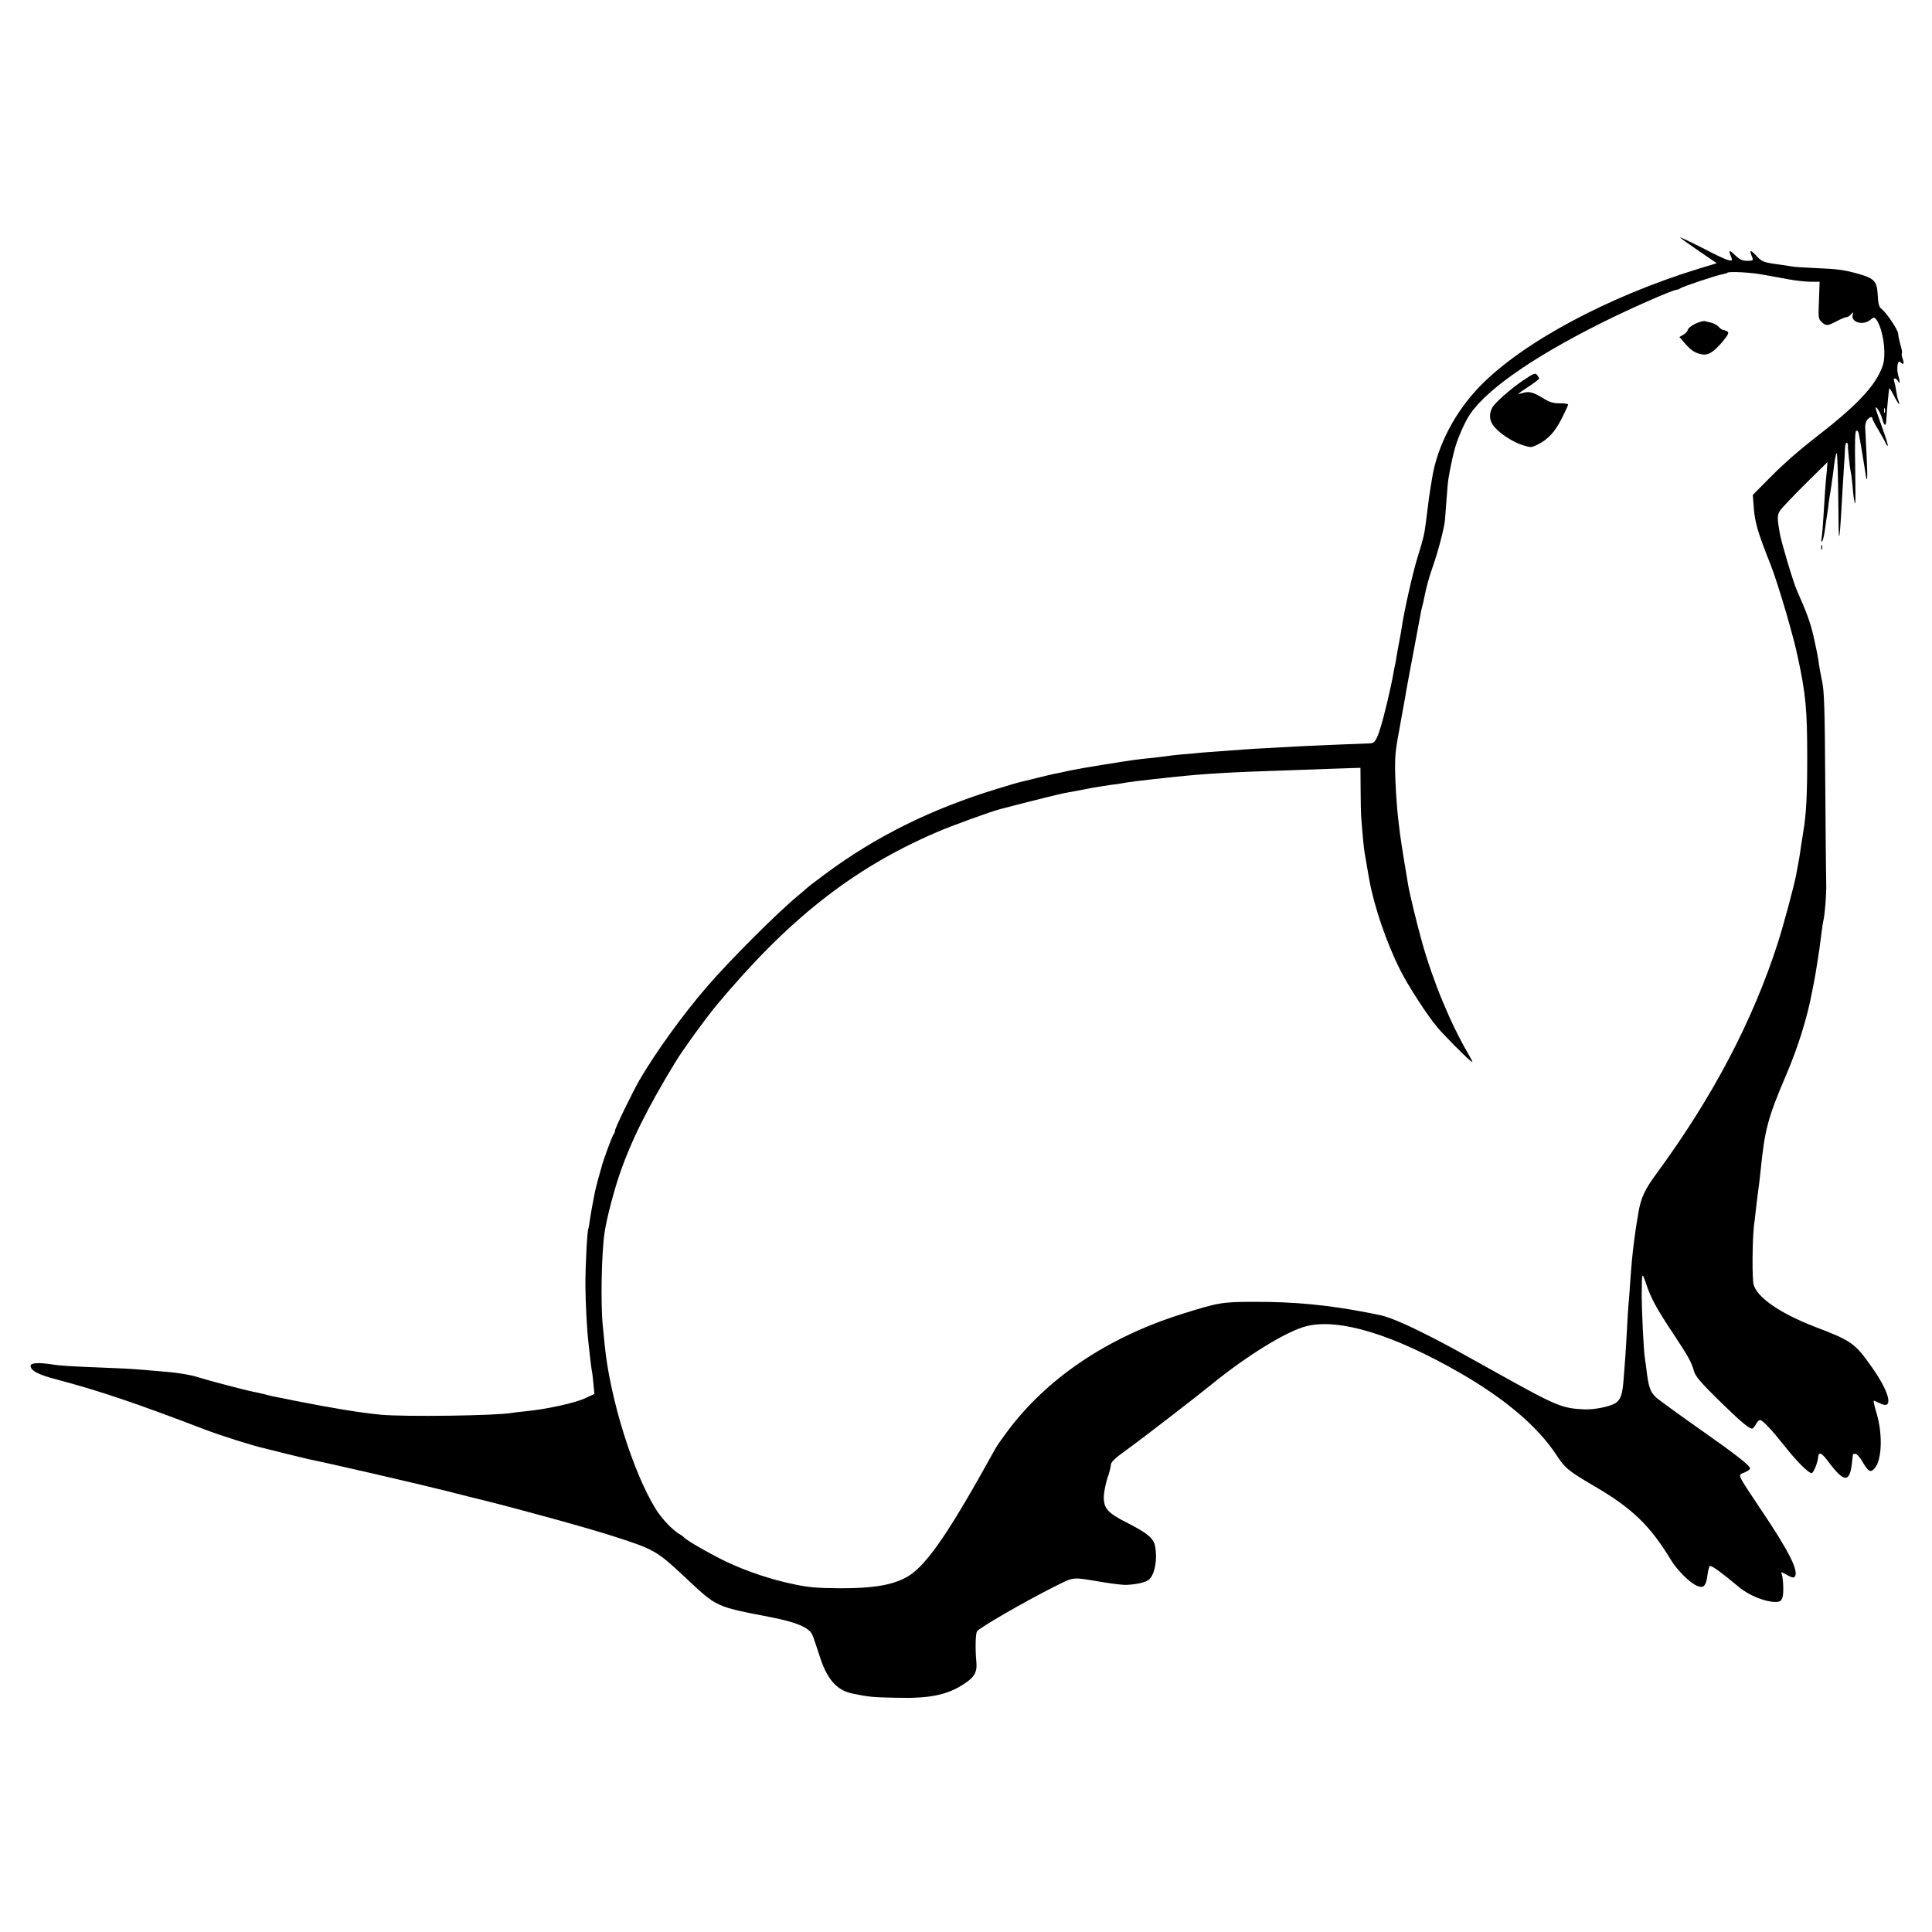
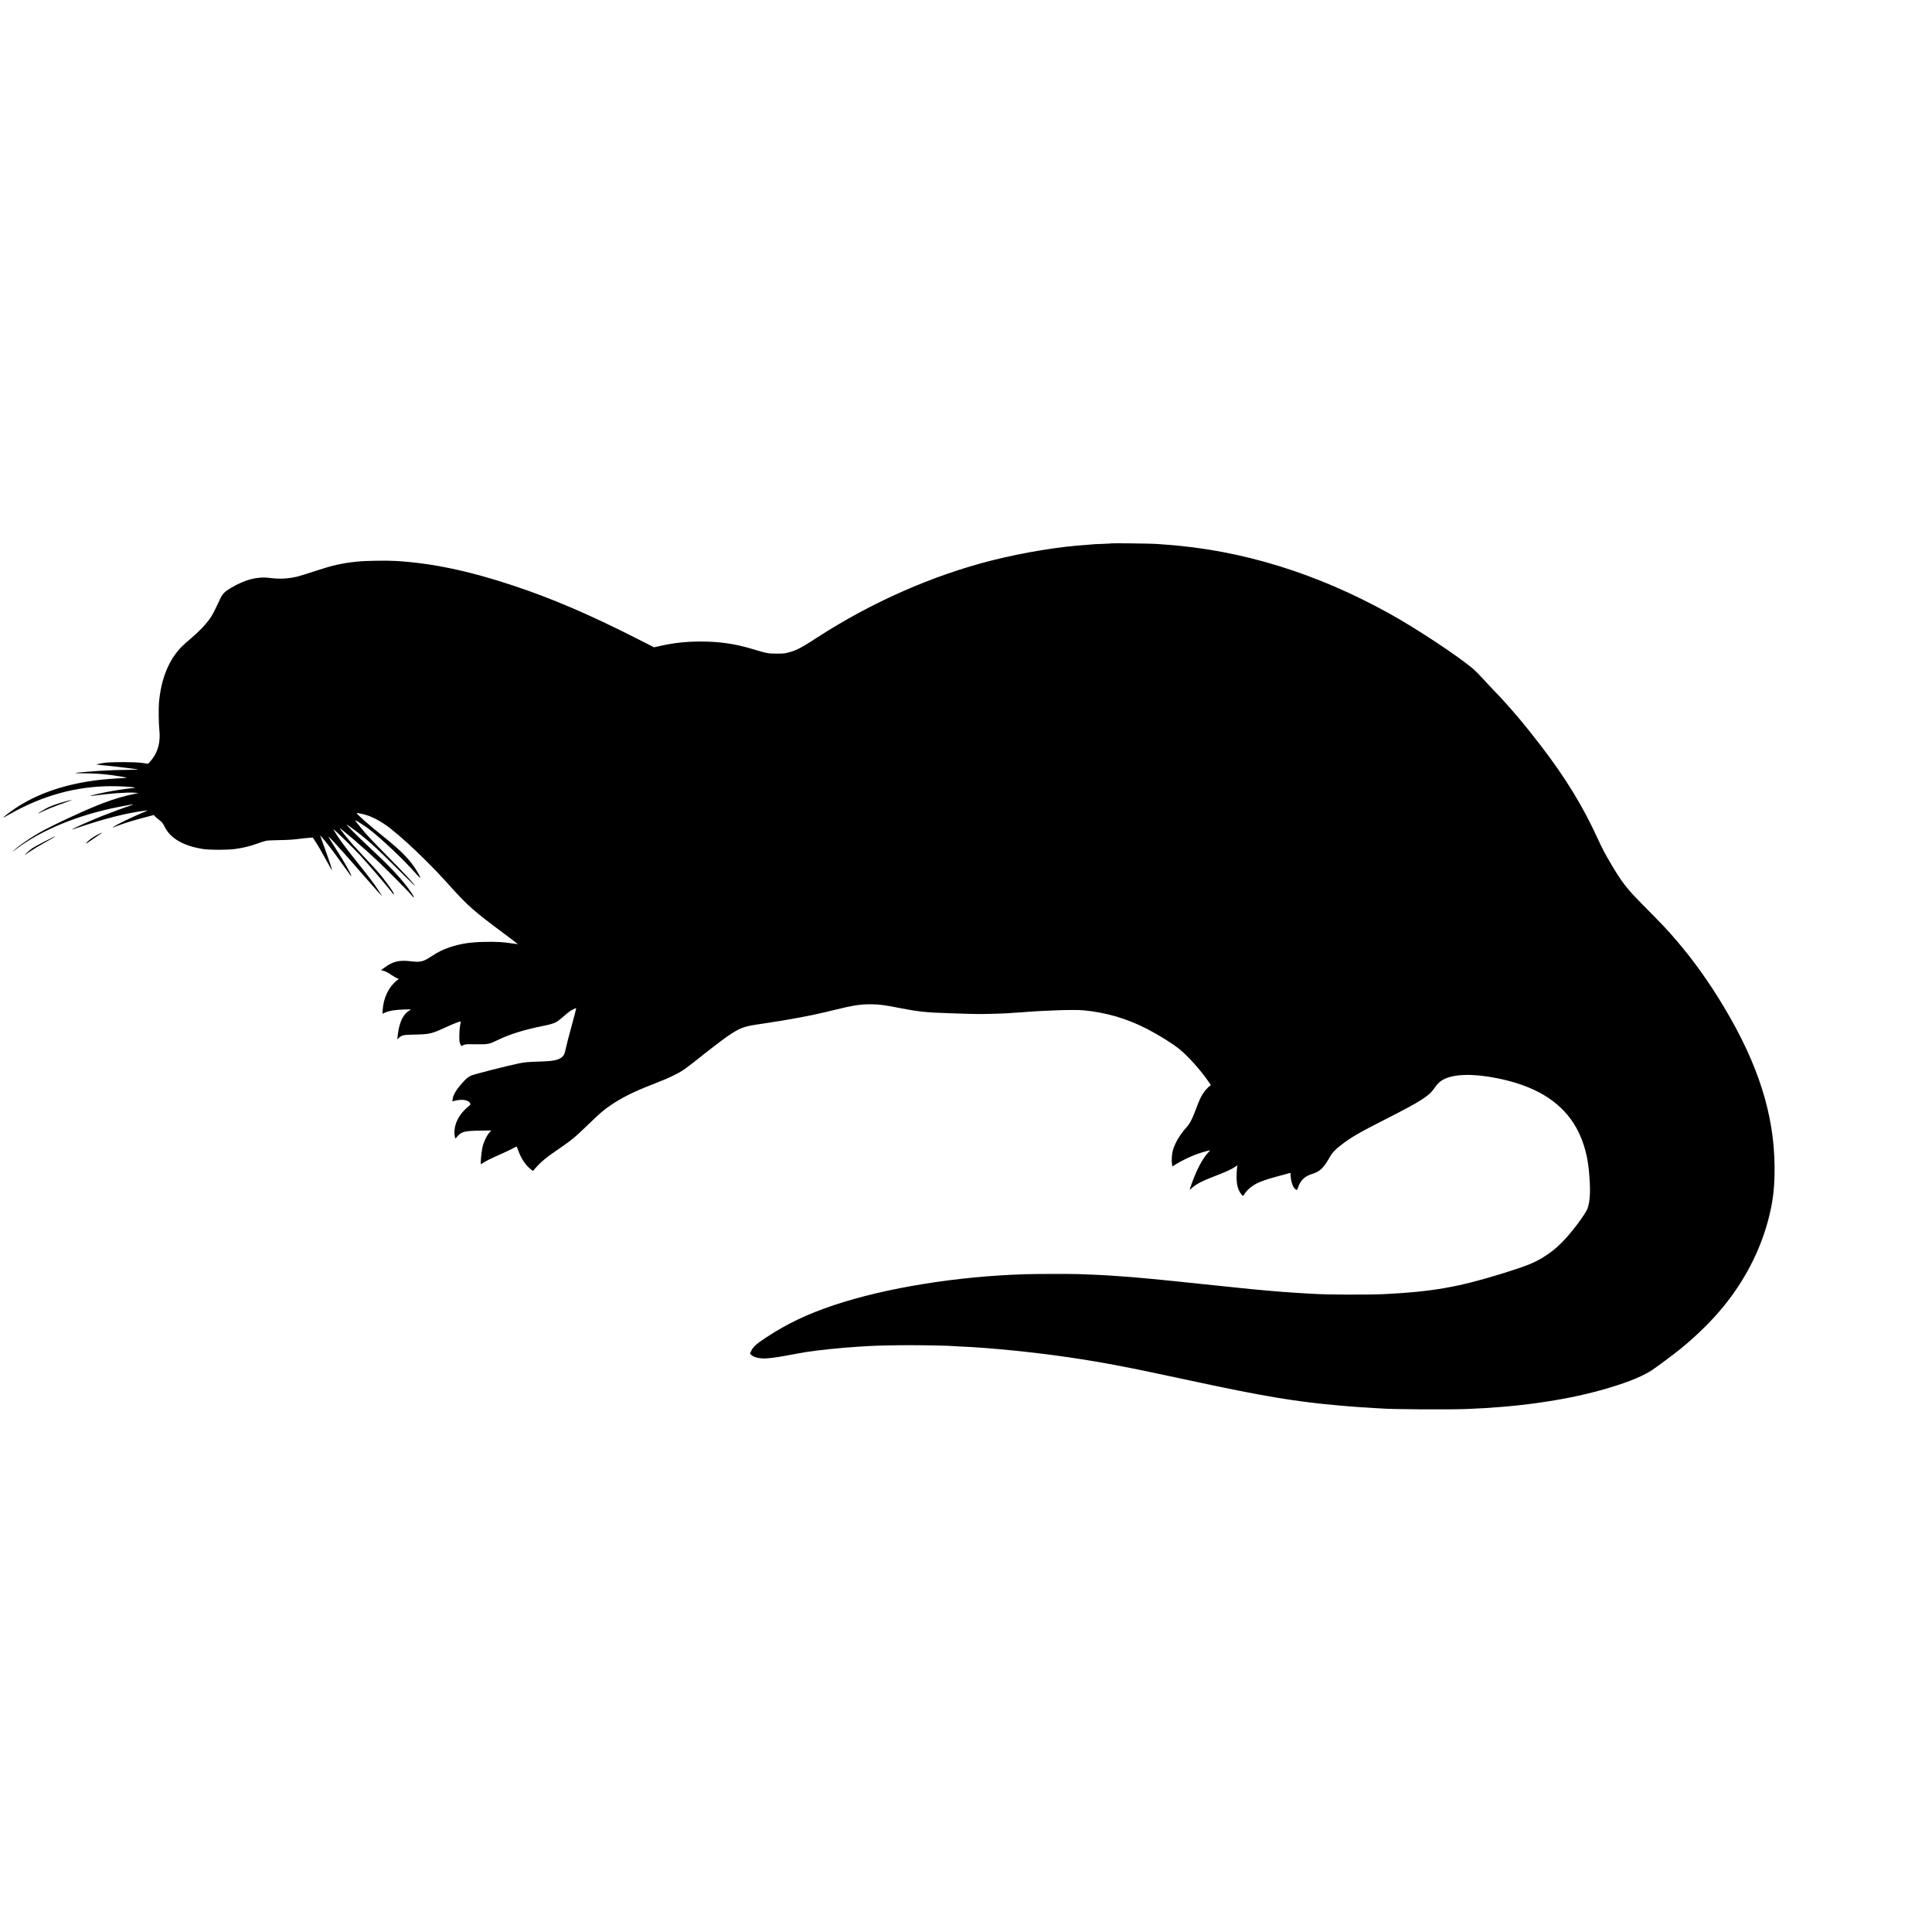
- <svg xmlns="http://www.w3.org/2000/svg" version="1.0" width="1200pt" height="1200pt" viewBox="0 0 1200 1200" preserveAspectRatio="xMidYMid meet">
-   <g transform="translate(0,1200) scale(0.1,-0.1)" fill="#000000" stroke="none">
-     <path d="M10437 10523 c11 -10 67 -49 124 -88 l102 -70 -109 -33 c-563 -173 -1091 -455 -1358 -727 -158 -161 -269 -374 -301 -575 -3 -19 -7 -46 -10 -60 -2 -14 -7 -44 -10 -67 -3 -24 -7 -60 -10 -80 -3 -21 -7 -56 -10 -78 -8 -64 -15 -93 -51 -209 -29 -94 -82 -327 -98 -436 -3 -19 -10 -60 -16 -90 -6 -30 -13 -71 -16 -90 -3 -19 -7 -42 -9 -50 -2 -8 -7 -31 -10 -50 -13 -78 -58 -270 -81 -341 -24 -78 -37 -96 -64 -96 -31 -1 -377 -15 -430 -18 -30 -2 -111 -6 -180 -10 -69 -3 -145 -8 -170 -10 -25 -2 -85 -6 -135 -10 -49 -3 -110 -8 -135 -10 -25 -3 -74 -7 -110 -10 -36 -3 -76 -7 -90 -10 -14 -2 -54 -7 -90 -11 -112 -11 -126 -13 -325 -45 -71 -11 -161 -27 -200 -35 -38 -9 -81 -18 -95 -20 -14 -3 -61 -14 -105 -25 -44 -11 -90 -22 -102 -25 -12 -2 -80 -22 -151 -44 -409 -125 -755 -297 -1067 -529 -55 -41 -105 -79 -111 -85 -6 -6 -32 -28 -57 -49 -130 -107 -427 -404 -567 -567 -148 -171 -319 -408 -419 -580 -46 -81 -151 -297 -151 -312 0 -8 -4 -18 -9 -23 -8 -9 -68 -171 -75 -205 -2 -8 -11 -40 -20 -70 -8 -30 -17 -66 -20 -80 -3 -14 -9 -48 -15 -77 -6 -29 -13 -74 -17 -100 -3 -26 -8 -50 -9 -53 -8 -13 -19 -228 -19 -350 1 -116 9 -274 19 -360 2 -14 6 -54 10 -90 4 -36 9 -74 11 -85 3 -11 7 -48 10 -81 l6 -62 -58 -27 c-62 -29 -239 -68 -364 -80 -41 -4 -83 -9 -92 -11 -94 -17 -665 -25 -813 -11 -134 13 -302 41 -540 88 -55 11 -111 23 -125 25 -14 3 -43 10 -65 16 -22 5 -51 12 -64 14 -43 8 -293 74 -338 89 -51 17 -141 31 -263 40 -47 4 -102 8 -122 10 -20 2 -110 7 -200 10 -222 9 -275 12 -328 21 -80 12 -130 9 -130 -9 0 -31 49 -56 165 -86 258 -68 498 -149 920 -311 91 -35 306 -103 365 -115 8 -2 69 -17 135 -34 66 -16 131 -32 145 -35 126 -25 688 -155 850 -196 113 -29 210 -53 215 -54 232 -57 661 -175 825 -228 256 -82 270 -90 455 -264 189 -177 178 -172 524 -239 158 -31 237 -64 257 -110 7 -16 25 -70 41 -119 46 -152 108 -225 208 -245 102 -21 123 -23 265 -26 214 -6 326 17 431 88 63 41 80 74 73 138 -7 77 -5 168 4 186 12 21 299 187 481 278 127 63 102 61 306 27 61 -10 124 -17 140 -16 68 3 123 16 143 34 36 34 52 128 36 209 -10 47 -49 79 -168 140 -127 64 -151 91 -150 166 1 28 11 78 22 113 12 34 22 72 22 85 1 16 25 40 98 92 76 54 439 334 522 402 225 184 478 339 599 367 204 48 536 -54 949 -291 279 -161 479 -330 595 -504 60 -91 76 -104 247 -204 231 -136 340 -242 469 -455 39 -64 118 -142 162 -160 40 -17 56 -1 64 65 4 28 10 54 14 58 8 8 68 -36 184 -132 61 -51 161 -91 225 -91 26 0 35 5 43 27 10 27 5 136 -8 155 -3 6 13 -1 36 -14 34 -19 43 -20 50 -9 23 36 -40 160 -209 411 -156 234 -148 216 -105 234 19 8 35 19 35 25 0 18 -91 89 -315 246 -124 87 -243 174 -265 192 -40 35 -51 65 -65 188 -4 28 -8 60 -10 72 -6 39 -18 286 -18 368 1 160 1 158 28 79 29 -87 65 -153 166 -305 94 -142 116 -181 130 -234 9 -32 38 -67 142 -170 150 -147 208 -197 224 -187 5 4 15 17 22 30 6 12 17 22 23 22 16 0 75 -64 157 -167 68 -87 144 -163 163 -163 12 0 38 65 41 100 3 35 22 27 62 -27 99 -133 134 -135 148 -8 3 28 6 51 6 53 1 1 8 2 16 2 8 0 26 -20 40 -44 40 -69 53 -76 80 -44 44 51 49 208 12 336 -14 45 -22 82 -18 82 3 0 19 -7 35 -15 90 -47 67 61 -48 224 -105 149 -125 163 -356 251 -212 82 -356 181 -378 261 -10 35 -8 276 2 364 4 28 9 73 12 100 3 28 9 79 14 115 5 36 12 92 15 125 26 259 44 329 160 600 66 155 119 320 149 460 26 127 29 143 45 245 10 63 13 82 26 185 3 28 8 57 10 65 9 34 20 169 18 225 -1 33 -4 314 -6 625 -3 473 -6 577 -20 640 -9 42 -19 98 -22 125 -4 28 -18 97 -31 154 -21 89 -41 143 -104 286 -21 46 -95 294 -105 350 -17 97 -17 116 1 143 9 15 80 89 156 165 l139 137 -5 -62 c-7 -67 -12 -136 -21 -288 -3 -52 -8 -108 -11 -125 -3 -21 -1 -25 5 -15 5 8 12 40 16 70 4 30 9 62 10 71 2 9 6 38 10 65 3 27 7 58 9 69 4 19 18 118 21 140 10 88 19 135 23 130 5 -5 9 -145 11 -379 2 -220 7 -182 27 179 4 61 8 126 9 145 2 19 4 54 4 78 1 23 5 42 10 42 6 0 10 -8 9 -17 -1 -24 12 -144 17 -163 3 -8 7 -46 11 -83 6 -74 11 -107 17 -114 2 -2 2 97 0 221 -3 150 -1 226 6 230 6 4 13 -3 16 -16 6 -28 35 -199 42 -248 11 -76 14 -37 7 105 -4 83 -8 164 -9 180 -1 17 5 38 13 48 17 19 32 22 32 7 0 -5 17 -38 38 -72 21 -35 41 -72 45 -82 4 -10 10 -17 12 -14 3 2 -13 54 -35 114 -22 60 -40 114 -40 119 1 20 31 -30 41 -67 12 -45 23 -49 25 -10 4 70 16 197 19 200 2 2 15 -19 29 -47 27 -52 42 -69 27 -28 -5 12 -11 40 -14 62 -3 22 -9 48 -12 58 -9 22 11 22 24 0 13 -23 14 -7 1 37 -12 42 -3 97 13 81 20 -20 26 -12 15 20 -6 16 -8 32 -5 35 3 3 -1 27 -9 52 -7 26 -14 56 -14 68 0 23 -69 127 -102 154 -17 13 -22 31 -25 85 -4 87 -20 105 -116 133 -94 26 -128 31 -272 37 -66 3 -131 7 -145 10 -14 2 -43 7 -65 10 -113 15 -120 17 -158 59 -38 39 -43 35 -22 -16 6 -15 1 -18 -32 -18 -31 0 -47 7 -77 36 -38 36 -42 32 -21 -18 13 -32 -23 -20 -183 63 -87 44 -147 72 -135 62z m513 -229 c47 -8 119 -22 160 -29 41 -8 101 -14 134 -15 l58 0 -4 -115 c-5 -107 -4 -116 17 -135 27 -26 36 -25 93 5 26 14 53 25 61 25 8 0 20 8 28 18 13 16 14 15 10 -5 -10 -45 64 -66 108 -31 25 20 26 20 40 2 26 -34 49 -128 49 -200 0 -60 -5 -82 -32 -136 -48 -97 -163 -215 -367 -373 -133 -103 -222 -181 -314 -274 l-104 -105 6 -80 c7 -87 24 -147 82 -296 39 -98 43 -109 95 -275 29 -93 76 -264 86 -310 2 -11 6 -29 9 -40 51 -235 60 -332 60 -630 0 -235 -6 -354 -25 -465 -5 -30 -12 -73 -15 -95 -6 -46 -11 -76 -29 -170 -15 -76 -78 -310 -113 -420 -156 -485 -404 -957 -751 -1430 -78 -106 -100 -154 -116 -250 -13 -76 -16 -95 -26 -170 -11 -88 -16 -137 -25 -265 -3 -47 -7 -105 -10 -130 -2 -25 -7 -99 -10 -165 -4 -66 -8 -140 -10 -165 -2 -25 -6 -83 -10 -130 -7 -100 -18 -133 -51 -155 -33 -21 -129 -41 -189 -39 -143 6 -173 18 -555 231 -305 170 -312 174 -447 242 -127 64 -227 105 -278 114 -17 3 -43 9 -60 12 -255 50 -467 70 -715 69 -201 0 -222 -4 -457 -78 -462 -147 -837 -401 -1083 -736 -30 -41 -60 -83 -66 -95 -307 -556 -443 -749 -568 -809 -90 -44 -201 -61 -396 -61 -144 1 -195 5 -285 24 -146 30 -297 81 -424 141 -98 47 -250 134 -261 150 -3 3 -12 11 -21 16 -49 27 -116 97 -156 161 -141 227 -285 688 -317 1018 -3 28 -8 82 -12 120 -14 140 -8 459 12 585 11 76 56 249 89 346 72 213 177 424 350 707 50 82 183 265 252 349 445 535 846 852 1364 1076 96 42 341 131 407 148 204 53 366 93 393 98 19 3 79 14 134 25 55 11 125 22 155 26 30 3 62 8 70 10 24 6 139 20 330 40 190 20 348 29 690 40 85 3 224 8 308 11 l152 5 1 -133 c0 -73 2 -153 4 -177 7 -96 16 -189 20 -212 8 -46 26 -154 30 -174 31 -168 106 -389 192 -560 49 -98 169 -283 230 -355 44 -52 167 -176 202 -205 23 -19 22 -16 -7 35 -113 193 -221 454 -290 700 -30 107 -77 300 -86 355 -3 17 -14 85 -25 151 -11 67 -23 144 -26 170 -3 27 -8 65 -10 84 -10 80 -19 231 -20 315 0 94 2 112 35 291 11 60 23 125 26 144 5 34 50 275 58 315 5 25 36 192 42 225 3 14 7 33 10 42 3 10 7 30 10 45 8 47 33 137 50 184 34 94 74 246 79 299 2 30 7 95 11 144 3 50 8 99 10 110 2 12 6 35 9 51 5 26 16 79 20 95 1 3 5 19 9 35 13 52 48 138 80 195 88 159 386 371 836 596 170 85 440 204 463 204 7 0 17 4 23 9 10 9 221 80 264 88 13 2 27 6 29 9 10 9 142 3 221 -12z m757 -856 c-3 -7 -5 -2 -5 12 0 14 2 19 5 13 2 -7 2 -19 0 -25z" />
-     <path d="M10532 9990 c-24 -11 -46 -28 -49 -39 -2 -10 -15 -24 -29 -31 l-23 -13 31 -36 c41 -47 63 -62 103 -71 43 -10 76 10 135 79 35 42 40 55 29 62 -8 5 -19 9 -25 9 -6 0 -19 9 -28 19 -10 11 -30 22 -44 26 -15 3 -34 8 -42 10 -8 3 -35 -4 -58 -15z" />
-     <path d="M9460 9637 c-76 -51 -174 -138 -191 -168 -20 -38 -19 -76 4 -109 29 -44 119 -105 185 -125 51 -16 53 -16 95 5 65 33 105 78 148 162 21 43 39 81 39 85 0 5 -24 8 -53 8 -41 0 -63 7 -105 33 -59 36 -85 43 -124 31 -16 -4 -28 -7 -28 -5 0 1 29 22 65 45 36 24 65 46 65 50 0 3 -6 13 -13 22 -11 14 -20 11 -87 -34z" />
-     <path d="M11312 8600 c0 -14 2 -19 5 -12 2 6 2 18 0 25 -3 6 -5 1 -5 -13z" />
+ <svg xmlns="http://www.w3.org/2000/svg" version="1.0" width="4364pt" height="4364pt" viewBox="0 0 4364 4364" preserveAspectRatio="xMidYMid meet">
+   <g transform="translate(0,4364) scale(0.1,-0.1)" fill="#000000" stroke="none">
+     <path d="M25120 31367 c-3 -2 -99 -8 -215 -12 -115 -4 -212 -8 -215 -10 -3 -1 -54 -6 -115 -10 -622 -38 -1445 -171 -2155 -350 -1347 -338 -2736 -950 -3961 -1745 -357 -233 -464 -288 -648 -338 -85 -23 -115 -26 -266 -26 -192 0 -227 6 -550 104 -400 121 -761 172 -1194 169 -325 -2 -584 -31 -892 -100 l-136 -30 -374 190 c-1086 552 -1920 909 -2813 1206 -993 330 -1827 505 -2646 554 -214 13 -688 5 -870 -14 -358 -38 -555 -83 -970 -220 -157 -51 -322 -103 -368 -115 -208 -52 -415 -64 -632 -35 -282 38 -562 -34 -884 -225 -150 -89 -188 -130 -253 -269 -146 -309 -175 -363 -250 -463 -96 -127 -258 -292 -423 -428 -69 -58 -154 -134 -189 -170 -290 -297 -463 -726 -510 -1260 -12 -129 -6 -488 9 -630 27 -247 -28 -469 -158 -640 -27 -36 -61 -75 -74 -88 l-25 -23 -129 18 c-188 25 -714 25 -869 0 -61 -10 -124 -21 -140 -26 l-30 -8 35 -6 c19 -4 114 -13 210 -22 176 -17 592 -67 685 -84 36 -6 -15 -9 -190 -10 -132 -1 -274 -4 -315 -6 -41 -2 -136 -6 -210 -10 -146 -6 -157 -7 -455 -31 -296 -24 -306 -30 -45 -32 236 -1 400 -11 605 -37 145 -19 376 -57 372 -61 -2 -2 -41 -6 -88 -9 -417 -25 -553 -39 -809 -80 -626 -102 -1173 -304 -1612 -595 -121 -81 -291 -210 -284 -217 2 -2 64 30 137 72 746 426 1517 638 2319 637 196 0 493 -18 518 -32 8 -4 -21 -10 -64 -13 -139 -12 -424 -56 -624 -97 -295 -61 -414 -97 -230 -70 112 16 421 49 510 54 259 16 308 17 397 10 l98 -7 -90 -17 c-213 -42 -465 -116 -715 -210 -377 -143 -1137 -495 -1440 -668 -215 -122 -457 -291 -575 -398 -45 -41 -37 -37 50 28 578 434 1398 770 2320 952 226 44 315 59 320 54 3 -2 -21 -12 -53 -22 -98 -31 -480 -171 -637 -234 -261 -104 -700 -300 -692 -308 2 -2 84 24 183 57 556 186 1023 306 1399 358 72 10 131 18 132 16 2 -1 -75 -34 -170 -75 -205 -87 -510 -235 -587 -286 -30 -19 -46 -32 -35 -28 11 4 72 26 135 50 141 54 311 106 584 179 l210 56 25 -29 c14 -16 53 -49 86 -74 79 -60 85 -68 139 -173 131 -256 424 -424 860 -492 155 -24 551 -24 726 0 189 27 339 63 501 122 81 29 171 58 200 64 30 6 171 13 314 15 181 3 306 11 410 25 83 11 191 22 240 26 l90 6 42 -63 c80 -122 141 -225 263 -450 68 -125 126 -226 128 -223 7 7 -65 226 -145 445 -42 113 -86 236 -99 274 l-24 69 35 -39 c96 -107 243 -298 416 -541 236 -330 264 -366 254 -333 -21 68 -144 284 -322 566 -163 256 -200 318 -187 313 14 -6 158 -160 339 -364 185 -207 150 -169 430 -490 322 -369 447 -507 430 -475 -5 8 -43 68 -86 133 -99 149 -213 299 -459 607 -291 363 -443 570 -526 715 l-28 50 74 -65 c82 -72 419 -405 521 -515 207 -224 657 -749 748 -874 10 -13 23 -22 29 -20 23 8 -194 312 -352 494 -74 85 -104 118 -312 340 -232 248 -250 269 -322 353 -75 87 -183 224 -222 282 -20 29 -20 32 -4 19 201 -162 341 -281 534 -454 284 -254 410 -374 744 -710 159 -159 307 -314 328 -342 56 -73 78 -69 31 5 -152 241 -424 548 -789 892 -49 47 -161 153 -249 235 -221 208 -487 477 -455 460 40 -22 210 -144 306 -221 261 -209 391 -331 916 -853 175 -173 318 -312 318 -307 0 26 -246 290 -646 696 -370 376 -399 406 -558 595 -115 137 -151 185 -139 185 17 0 202 -118 295 -188 284 -214 813 -715 1096 -1040 35 -39 68 -72 73 -72 14 0 -45 112 -116 220 -146 221 -326 401 -705 706 -357 287 -625 523 -610 538 9 9 179 -30 260 -59 159 -58 337 -161 498 -288 219 -172 518 -443 797 -722 222 -221 283 -285 450 -469 50 -55 115 -127 145 -160 363 -400 513 -532 1143 -1000 191 -142 346 -260 345 -262 -2 -1 -60 6 -128 16 -207 31 -333 39 -595 35 -343 -5 -558 -37 -810 -120 -157 -51 -253 -99 -411 -201 -198 -130 -257 -144 -479 -117 -258 31 -399 -3 -589 -142 l-79 -59 63 -17 c42 -11 93 -38 159 -83 53 -36 116 -73 138 -82 l42 -16 -48 -38 c-179 -142 -297 -384 -316 -652 l-7 -98 56 26 c92 42 222 64 414 71 94 3 172 3 172 0 0 -3 -20 -17 -43 -30 -137 -81 -224 -275 -255 -570 l-8 -77 28 30 c15 17 49 41 75 53 44 19 72 22 308 28 329 9 363 17 702 173 175 80 311 132 321 122 1 -2 -5 -44 -15 -92 -11 -58 -17 -137 -18 -229 0 -123 3 -146 22 -187 l22 -47 48 22 c46 21 58 22 281 19 284 -4 296 -1 522 108 256 123 575 221 1014 310 244 50 287 71 456 220 85 76 148 122 198 147 40 20 75 34 78 31 2 -3 -45 -185 -105 -405 -61 -220 -119 -446 -130 -502 -25 -127 -44 -166 -99 -208 -74 -56 -187 -80 -407 -88 -395 -14 -410 -16 -560 -46 -243 -50 -1010 -245 -1070 -273 -79 -36 -126 -77 -237 -206 -110 -128 -173 -240 -184 -327 l-6 -52 51 14 c135 35 264 27 321 -21 45 -38 47 -60 8 -91 -132 -109 -213 -208 -273 -335 -57 -120 -76 -275 -46 -384 7 -26 7 -25 54 29 92 107 165 125 543 129 l221 3 -44 -49 c-57 -64 -127 -208 -152 -316 -20 -85 -41 -264 -41 -352 l0 -48 53 34 c73 47 185 102 398 196 101 45 222 102 269 128 47 25 87 45 89 45 3 -1 17 -35 32 -77 73 -201 164 -337 292 -441 39 -31 50 -36 57 -24 20 32 130 149 195 206 92 81 165 136 365 273 319 220 368 261 706 587 242 234 325 305 484 412 251 170 506 297 910 455 284 111 381 152 515 219 192 95 240 129 689 486 277 219 515 397 626 465 212 132 292 157 670 211 602 87 1142 189 1590 301 466 116 648 144 900 139 174 -3 276 -17 600 -80 437 -86 610 -105 1125 -121 110 -3 306 -9 435 -14 129 -4 312 -6 405 -4 236 5 483 14 525 19 19 2 82 7 140 10 58 3 130 8 160 10 507 42 1177 64 1385 44 508 -47 986 -188 1440 -423 265 -138 566 -325 725 -453 192 -154 492 -489 662 -741 l50 -74 -23 -16 c-45 -31 -113 -107 -156 -175 -54 -82 -77 -134 -159 -350 -91 -240 -133 -321 -221 -419 -144 -161 -263 -365 -303 -523 -22 -85 -30 -225 -16 -307 l7 -47 52 33 c209 133 488 255 711 312 33 8 70 18 81 21 13 4 -1 -16 -37 -54 -118 -125 -245 -360 -351 -648 -80 -218 -78 -208 -23 -157 107 98 234 164 542 282 220 83 376 155 447 206 l50 36 -7 -29 c-3 -15 -9 -93 -13 -173 -6 -163 9 -272 52 -367 27 -59 74 -123 92 -123 6 0 22 19 36 42 49 84 162 180 282 240 91 46 238 96 450 153 116 31 231 62 258 70 43 13 47 12 47 -3 4 -173 50 -315 116 -358 29 -20 37 -14 54 41 51 161 152 258 322 309 171 52 257 134 397 383 55 99 127 173 271 283 218 165 394 267 940 545 867 441 1027 543 1158 737 57 84 116 141 188 180 242 131 674 143 1223 33 827 -166 1387 -496 1724 -1015 187 -289 307 -655 346 -1060 42 -430 33 -697 -30 -866 -53 -142 -386 -581 -590 -779 -129 -126 -189 -175 -309 -257 -259 -178 -426 -248 -1055 -443 -967 -299 -1559 -402 -2625 -456 -368 -18 -1321 -15 -1610 6 -25 2 -99 6 -165 9 -193 11 -334 20 -540 36 -478 37 -767 65 -1755 170 -1003 107 -1576 161 -1955 185 -49 3 -112 7 -140 10 -97 9 -584 32 -775 36 -246 7 -902 4 -1170 -3 -1535 -45 -3163 -307 -4334 -699 -604 -202 -1063 -421 -1536 -733 -214 -141 -287 -207 -330 -297 l-30 -63 26 -27 c57 -60 197 -92 354 -82 113 7 328 39 553 83 111 22 258 48 327 59 269 43 820 100 1175 121 99 6 207 13 239 15 143 10 590 20 931 20 357 0 939 -12 980 -20 11 -2 88 -6 170 -10 623 -24 1668 -128 2460 -246 794 -118 1291 -213 2730 -523 1661 -358 2400 -481 3395 -566 69 -6 148 -12 175 -15 111 -10 468 -35 585 -40 69 -3 146 -8 172 -10 224 -19 1483 -28 1905 -12 1124 40 2186 188 3033 423 537 149 893 287 1140 439 103 64 520 375 690 514 358 294 692 623 951 941 537 657 907 1421 1070 2209 61 296 85 568 83 941 -7 1173 -363 2306 -1132 3595 -344 576 -690 1061 -1087 1525 -202 236 -336 378 -735 779 -387 389 -504 541 -766 991 -135 231 -163 286 -269 515 -342 746 -724 1372 -1289 2110 -158 207 -381 485 -530 660 -127 150 -142 166 -381 431 -5 6 -62 65 -125 130 -64 66 -183 193 -265 283 -81 90 -183 193 -224 228 -335 286 -1273 907 -1881 1245 -1662 924 -3358 1446 -5090 1568 -80 5 -176 12 -215 15 -98 7 -969 18 -975 12z" />
+     <path d="M1470 25535 c-139 -37 -279 -86 -383 -133 -66 -30 -230 -132 -223 -139 2 -2 41 17 87 41 94 49 289 127 514 206 210 73 211 80 5 25z" />
+     <path d="M2200 24785 c-105 -56 -209 -132 -241 -176 -22 -32 -22 -33 -2 -19 11 8 90 62 174 119 85 57 158 108 164 112 21 20 -14 6 -95 -36z" />
+     <path d="M1015 24637 c-121 -62 -248 -132 -283 -155 -58 -40 -215 -182 -166 -151 12 8 73 48 135 91 63 42 191 119 286 172 338 188 351 208 28 43z" />
  </g>
</svg>
